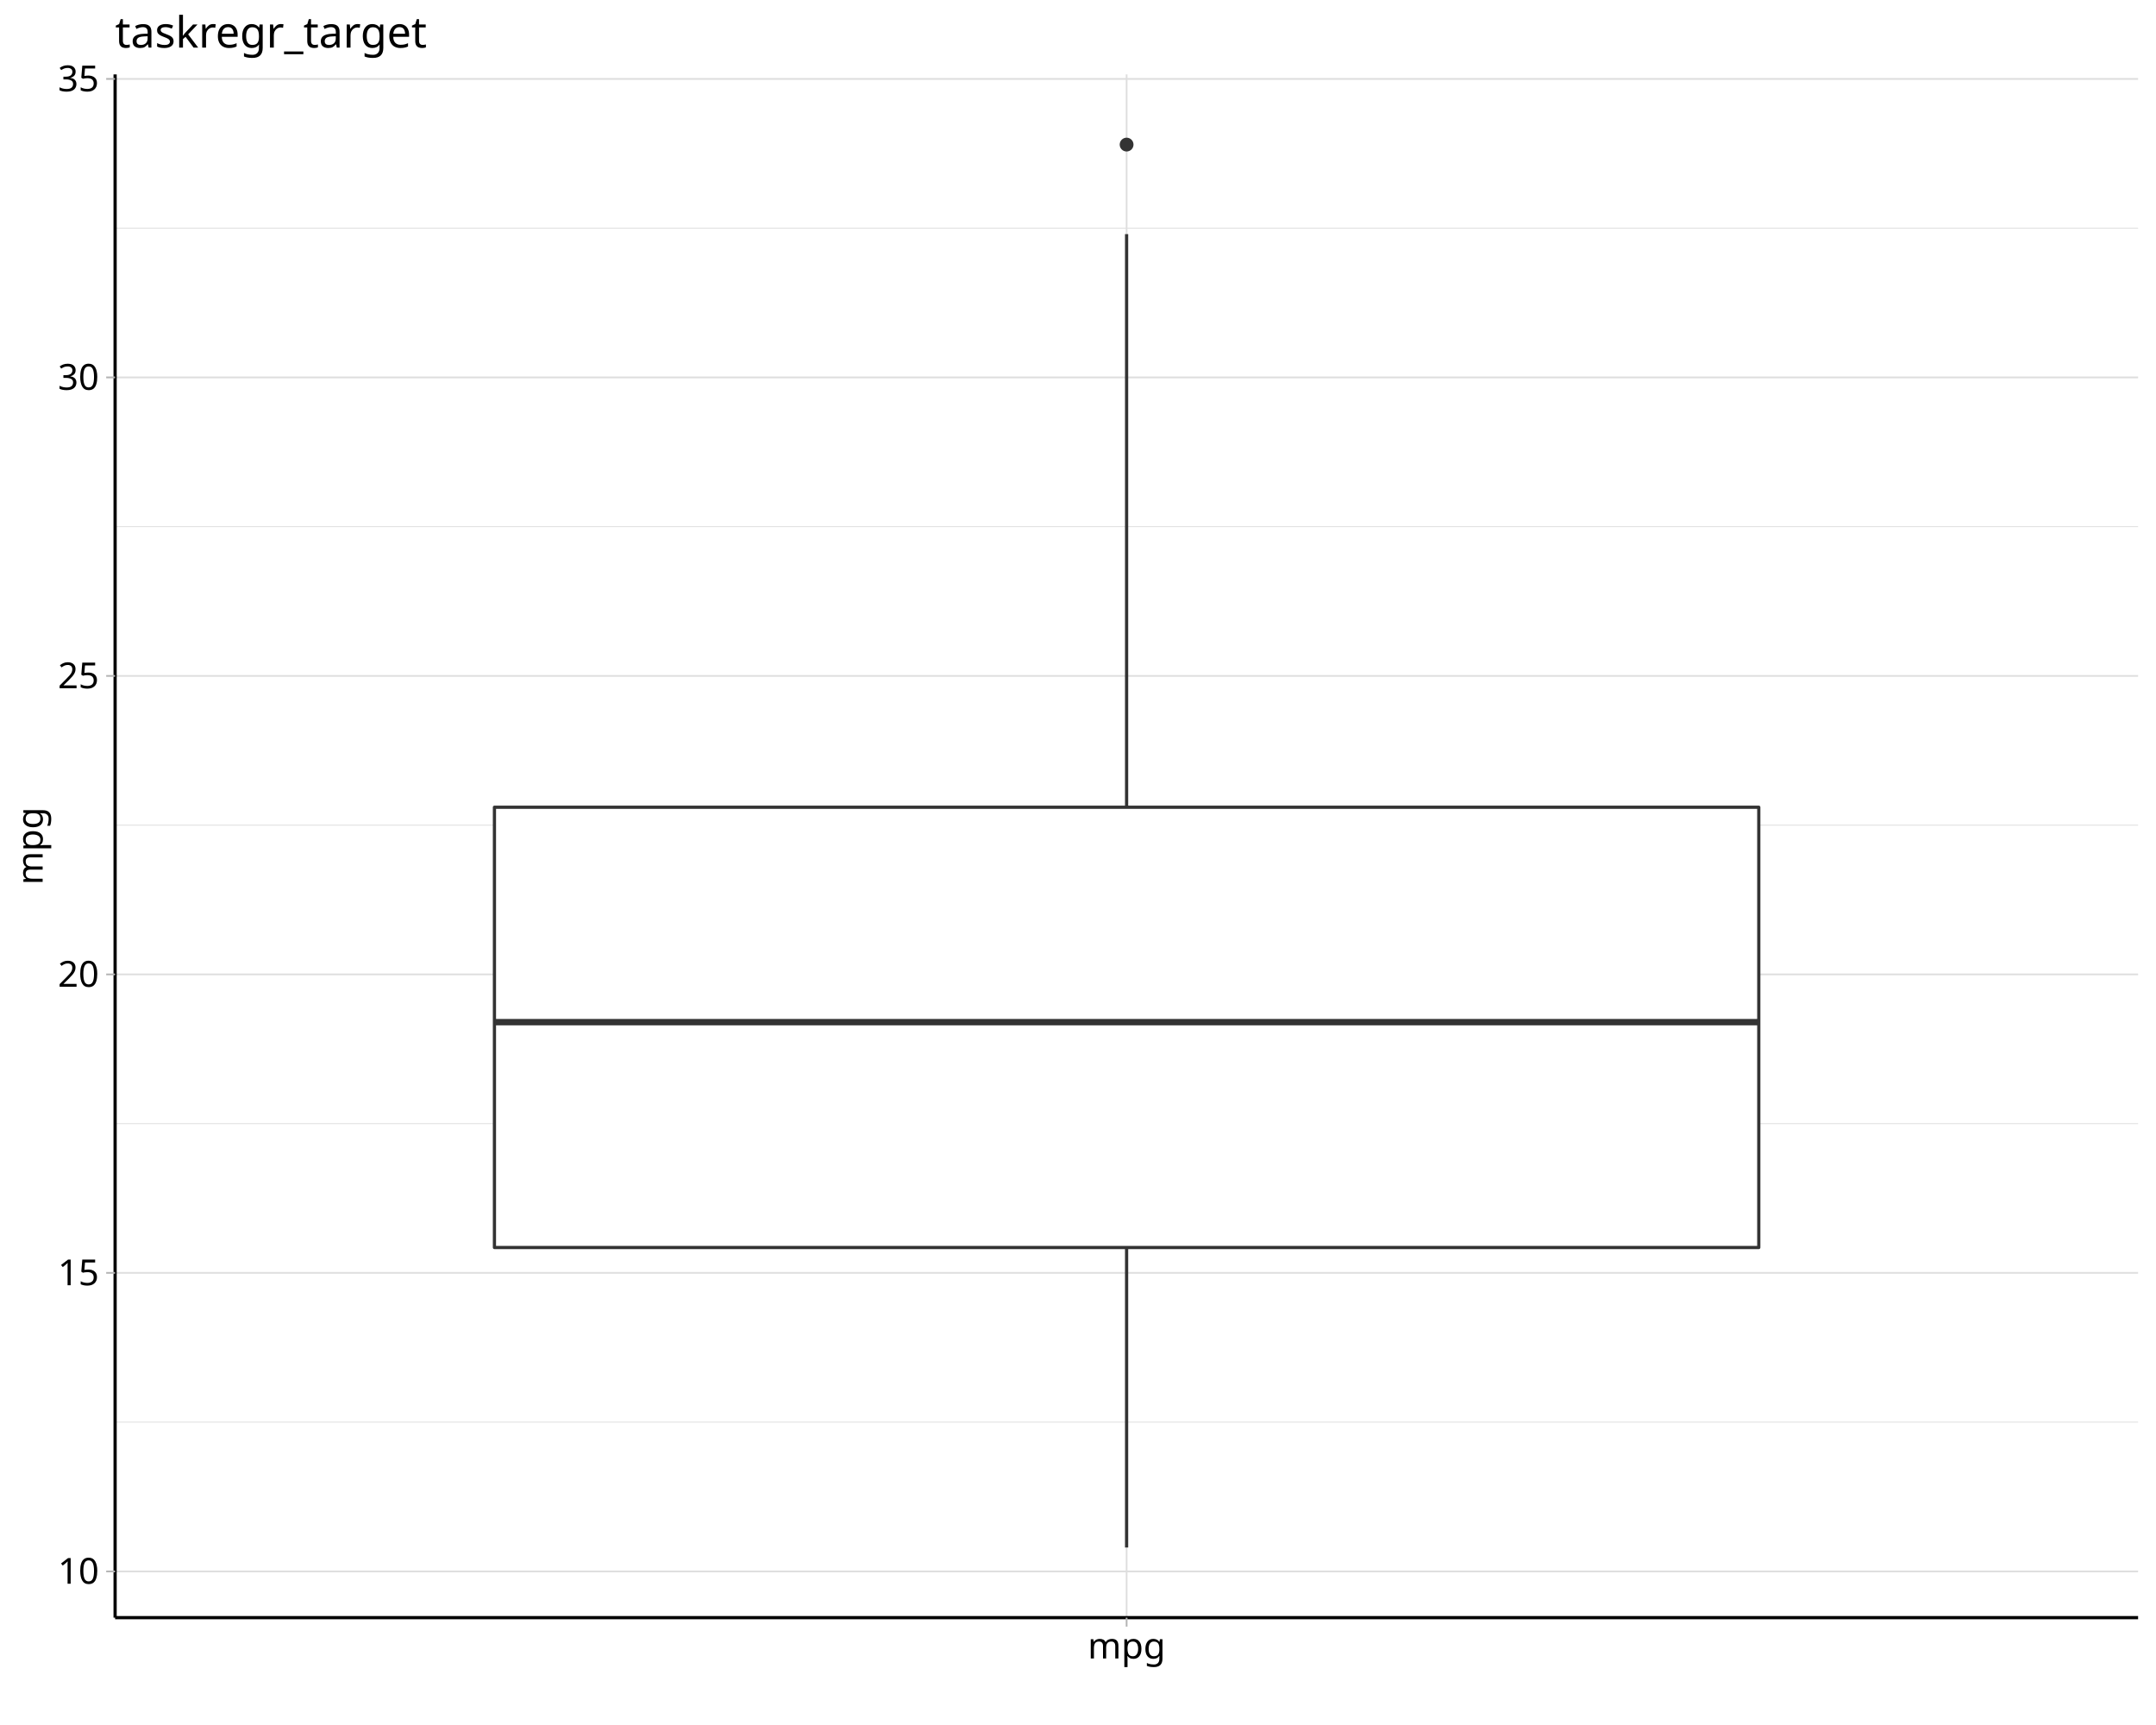
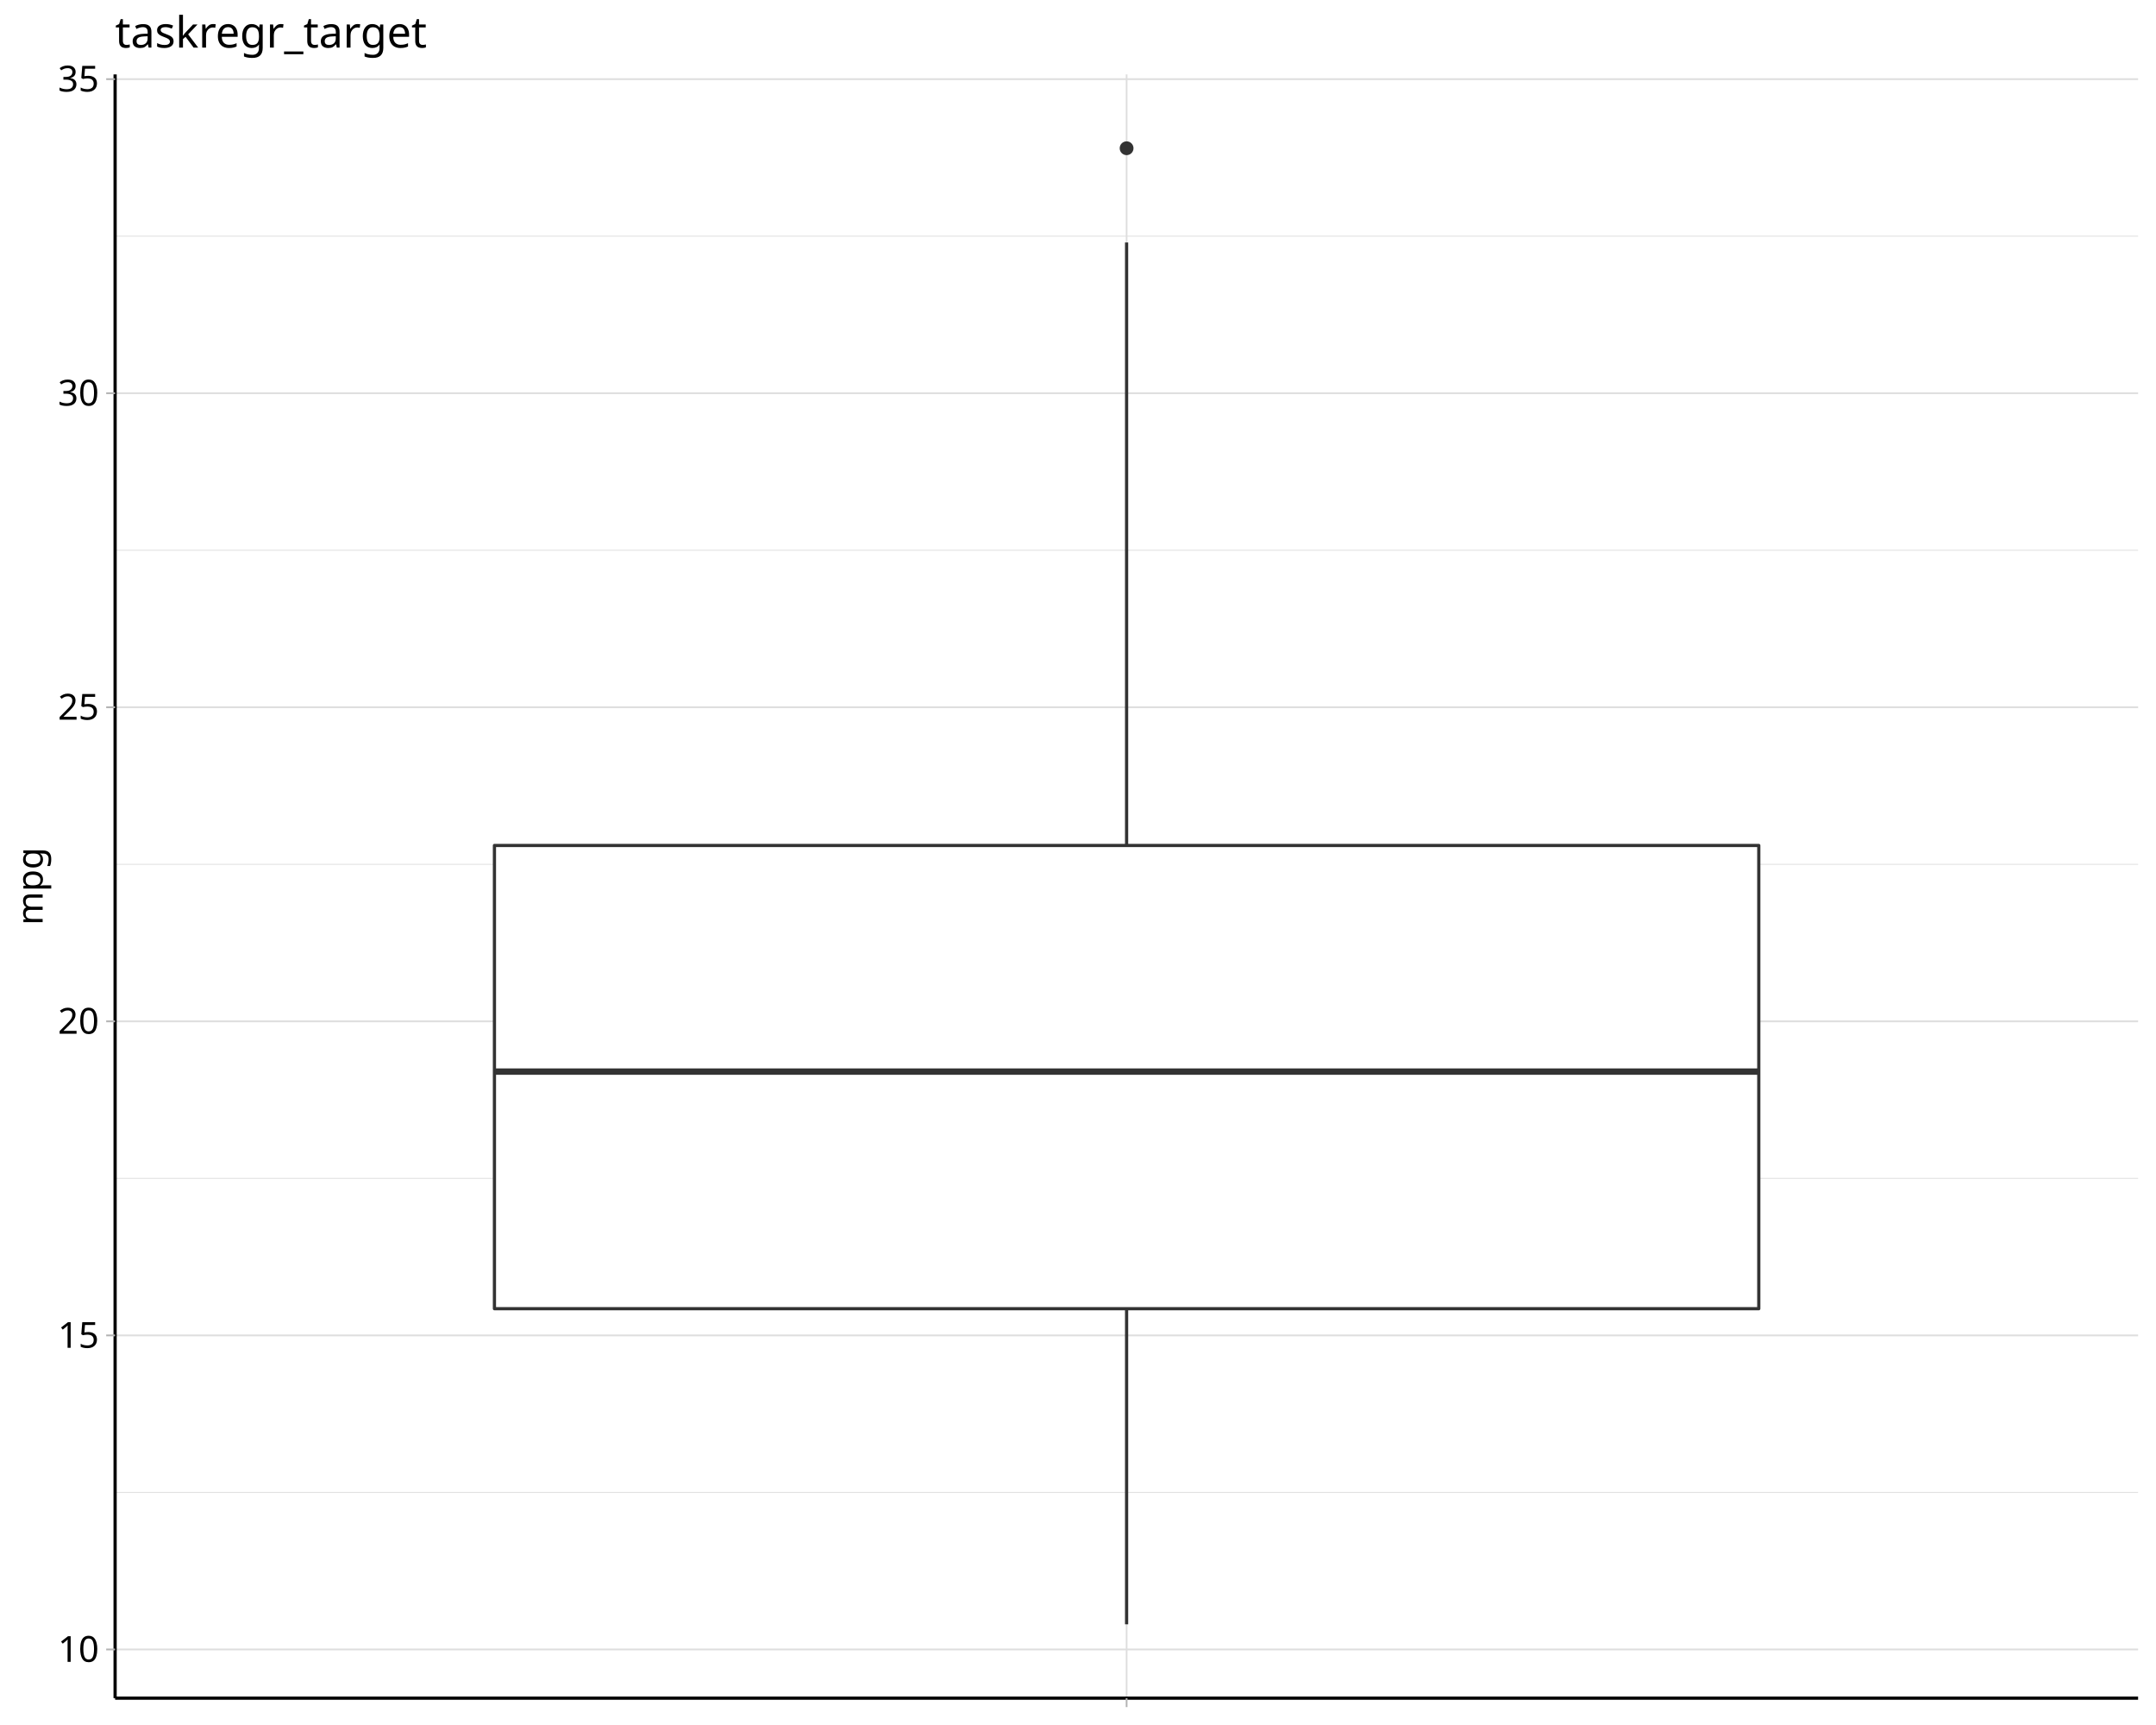
<svg xmlns="http://www.w3.org/2000/svg" class="svglite" data-engine-version="2.0" width="720.00pt" height="576.00pt" viewBox="0 0 720.00 576.00">
  <defs>
    <style type="text/css">
    .svglite line, .svglite polyline, .svglite polygon, .svglite path, .svglite rect, .svglite circle {
      fill: none;
      stroke: #000000;
      stroke-linecap: round;
      stroke-linejoin: round;
      stroke-miterlimit: 10.00;
    }
  </style>
  </defs>
  <rect width="100%" height="100%" style="stroke: none; fill: #FFFFFF;" />
  <defs>
    <clipPath id="cpMC4wMHw3MjAuMDB8MC4wMHw1NzYuMDA=">
      <rect x="0.00" y="0.00" width="720.00" height="576.00" />
    </clipPath>
  </defs>
  <g clip-path="url(#cpMC4wMHw3MjAuMDB8MC4wMHw1NzYuMDA=)">
    <rect x="0.00" y="0.00" width="720.00" height="576.00" style="stroke-width: 1.16; stroke: #FFFFFF; fill: #FFFFFF;" />
  </g>
  <defs>
-     <clipPath id="cpMzguNDR8NzE0LjAyfDI0Ljg1fDU0MC4xNQ==">
-       <rect x="38.44" y="24.85" width="675.58" height="515.30" />
+     <clipPath id="cpMzguNDR8NzE0LjAyfDI0Ljg1fDU2Ny4wMw==">
+       <rect x="38.44" y="24.85" width="675.58" height="542.18" />
    </clipPath>
  </defs>
-   <g clip-path="url(#cpMzguNDR8NzE0LjAyfDI0Ljg1fDU0MC4xNQ==)">
-     <rect x="38.44" y="24.85" width="675.58" height="515.30" style="stroke-width: 1.16; stroke: none; fill: #FFFFFF;" />
-     <polyline points="38.44,474.87 714.02,474.87 " style="stroke-width: 0.29; stroke: #DEDEDE; stroke-linecap: butt;" />
-     <polyline points="38.44,375.20 714.02,375.20 " style="stroke-width: 0.29; stroke: #DEDEDE; stroke-linecap: butt;" />
-     <polyline points="38.44,275.53 714.02,275.53 " style="stroke-width: 0.29; stroke: #DEDEDE; stroke-linecap: butt;" />
-     <polyline points="38.44,175.86 714.02,175.86 " style="stroke-width: 0.29; stroke: #DEDEDE; stroke-linecap: butt;" />
-     <polyline points="38.44,76.19 714.02,76.19 " style="stroke-width: 0.29; stroke: #DEDEDE; stroke-linecap: butt;" />
-     <polyline points="38.44,524.71 714.02,524.71 " style="stroke-width: 0.58; stroke: #DEDEDE; stroke-linecap: butt;" />
-     <polyline points="38.44,425.03 714.02,425.03 " style="stroke-width: 0.58; stroke: #DEDEDE; stroke-linecap: butt;" />
-     <polyline points="38.44,325.36 714.02,325.36 " style="stroke-width: 0.58; stroke: #DEDEDE; stroke-linecap: butt;" />
-     <polyline points="38.44,225.69 714.02,225.69 " style="stroke-width: 0.58; stroke: #DEDEDE; stroke-linecap: butt;" />
-     <polyline points="38.44,126.02 714.02,126.02 " style="stroke-width: 0.58; stroke: #DEDEDE; stroke-linecap: butt;" />
-     <polyline points="38.44,26.35 714.02,26.35 " style="stroke-width: 0.58; stroke: #DEDEDE; stroke-linecap: butt;" />
-     <polyline points="376.23,540.15 376.23,24.85 " style="stroke-width: 0.58; stroke: #DEDEDE; stroke-linecap: butt;" />
-     <circle cx="376.23" cy="48.28" r="1.95" style="stroke-width: 0.71; stroke: #333333; fill: #333333;" />
-     <line x1="376.23" y1="269.55" x2="376.23" y2="78.18" style="stroke-width: 1.07; stroke: #333333; stroke-linecap: butt;" />
-     <line x1="376.23" y1="416.56" x2="376.23" y2="516.73" style="stroke-width: 1.07; stroke: #333333; stroke-linecap: butt;" />
-     <polygon points="165.12,269.55 165.12,416.56 587.35,416.56 587.35,269.55 165.12,269.55 " style="stroke-width: 1.07; stroke: #333333; fill: #FFFFFF;" />
-     <line x1="165.12" y1="341.31" x2="587.35" y2="341.31" style="stroke-width: 2.13; stroke: #333333; stroke-linecap: butt;" />
+   <g clip-path="url(#cpMzguNDR8NzE0LjAyfDI0Ljg1fDU2Ny4wMw==)">
+     <rect x="38.44" y="24.85" width="675.58" height="542.18" style="stroke-width: 1.16; stroke: none; fill: #FFFFFF;" />
+     <polyline points="38.44,498.34 714.02,498.34 " style="stroke-width: 0.29; stroke: #DEDEDE; stroke-linecap: butt;" />
+     <polyline points="38.44,393.47 714.02,393.47 " style="stroke-width: 0.29; stroke: #DEDEDE; stroke-linecap: butt;" />
+     <polyline points="38.44,288.60 714.02,288.60 " style="stroke-width: 0.29; stroke: #DEDEDE; stroke-linecap: butt;" />
+     <polyline points="38.44,183.73 714.02,183.73 " style="stroke-width: 0.29; stroke: #DEDEDE; stroke-linecap: butt;" />
+     <polyline points="38.44,78.86 714.02,78.86 " style="stroke-width: 0.29; stroke: #DEDEDE; stroke-linecap: butt;" />
+     <polyline points="38.44,550.78 714.02,550.78 " style="stroke-width: 0.58; stroke: #DEDEDE; stroke-linecap: butt;" />
+     <polyline points="38.44,445.91 714.02,445.91 " style="stroke-width: 0.58; stroke: #DEDEDE; stroke-linecap: butt;" />
+     <polyline points="38.44,341.04 714.02,341.04 " style="stroke-width: 0.58; stroke: #DEDEDE; stroke-linecap: butt;" />
+     <polyline points="38.44,236.17 714.02,236.17 " style="stroke-width: 0.58; stroke: #DEDEDE; stroke-linecap: butt;" />
+     <polyline points="38.44,131.30 714.02,131.30 " style="stroke-width: 0.58; stroke: #DEDEDE; stroke-linecap: butt;" />
+     <polyline points="38.44,26.43 714.02,26.43 " style="stroke-width: 0.58; stroke: #DEDEDE; stroke-linecap: butt;" />
+     <polyline points="376.23,567.03 376.23,24.85 " style="stroke-width: 0.58; stroke: #DEDEDE; stroke-linecap: butt;" />
+     <circle cx="376.23" cy="49.50" r="1.95" style="stroke-width: 0.71; stroke: #333333; fill: #333333;" />
+     <line x1="376.23" y1="282.31" x2="376.23" y2="80.96" style="stroke-width: 1.07; stroke: #333333; stroke-linecap: butt;" />
+     <line x1="376.23" y1="436.99" x2="376.23" y2="542.39" style="stroke-width: 1.07; stroke: #333333; stroke-linecap: butt;" />
+     <polygon points="165.12,282.31 165.12,436.99 587.35,436.99 587.35,282.31 165.12,282.31 " style="stroke-width: 1.07; stroke: #333333; fill: #FFFFFF;" />
+     <line x1="165.12" y1="357.82" x2="587.35" y2="357.82" style="stroke-width: 2.13; stroke: #333333; stroke-linecap: butt;" />
  </g>
  <g clip-path="url(#cpMC4wMHw3MjAuMDB8MC4wMHw1NzYuMDA=)">
-     <polyline points="38.44,540.15 38.44,24.85 " style="stroke-width: 1.07; stroke-linecap: butt;" />
-     <text x="33.06" y="528.83" text-anchor="end" style="font-size: 12.00px; font-family: sans;" textLength="13.35px" lengthAdjust="spacingAndGlyphs">10</text>
-     <text x="33.06" y="429.16" text-anchor="end" style="font-size: 12.00px; font-family: sans;" textLength="13.35px" lengthAdjust="spacingAndGlyphs">15</text>
-     <text x="33.06" y="329.49" text-anchor="end" style="font-size: 12.00px; font-family: sans;" textLength="13.35px" lengthAdjust="spacingAndGlyphs">20</text>
-     <text x="33.06" y="229.82" text-anchor="end" style="font-size: 12.00px; font-family: sans;" textLength="13.35px" lengthAdjust="spacingAndGlyphs">25</text>
-     <text x="33.06" y="130.15" text-anchor="end" style="font-size: 12.00px; font-family: sans;" textLength="13.35px" lengthAdjust="spacingAndGlyphs">30</text>
-     <text x="33.06" y="30.48" text-anchor="end" style="font-size: 12.00px; font-family: sans;" textLength="13.35px" lengthAdjust="spacingAndGlyphs">35</text>
-     <polyline points="35.46,524.71 38.44,524.71 " style="stroke-width: 0.58; stroke: #B3B3B3; stroke-linecap: butt;" />
-     <polyline points="35.46,425.03 38.44,425.03 " style="stroke-width: 0.58; stroke: #B3B3B3; stroke-linecap: butt;" />
-     <polyline points="35.46,325.36 38.44,325.36 " style="stroke-width: 0.58; stroke: #B3B3B3; stroke-linecap: butt;" />
-     <polyline points="35.46,225.69 38.44,225.69 " style="stroke-width: 0.58; stroke: #B3B3B3; stroke-linecap: butt;" />
-     <polyline points="35.46,126.02 38.44,126.02 " style="stroke-width: 0.58; stroke: #B3B3B3; stroke-linecap: butt;" />
-     <polyline points="35.46,26.35 38.44,26.35 " style="stroke-width: 0.58; stroke: #B3B3B3; stroke-linecap: butt;" />
-     <polyline points="38.44,540.15 714.02,540.15 " style="stroke-width: 1.07; stroke-linecap: butt;" />
-     <polyline points="376.23,543.14 376.23,540.15 " style="stroke-width: 0.58; stroke: #B3B3B3; stroke-linecap: butt;" />
-     <text x="376.23" y="553.79" text-anchor="middle" style="font-size: 12.00px; font-family: sans;" textLength="23.35px" lengthAdjust="spacingAndGlyphs">mpg</text>
-     <text transform="translate(14.24,282.50) rotate(-90)" text-anchor="middle" style="font-size: 12.00px; font-family: sans;" textLength="23.35px" lengthAdjust="spacingAndGlyphs">mpg</text>
+     <polyline points="38.44,567.03 38.44,24.85 " style="stroke-width: 1.07; stroke-linecap: butt;" />
+     <text x="33.06" y="554.91" text-anchor="end" style="font-size: 12.00px; font-family: sans;" textLength="13.35px" lengthAdjust="spacingAndGlyphs">10</text>
+     <text x="33.06" y="450.04" text-anchor="end" style="font-size: 12.00px; font-family: sans;" textLength="13.35px" lengthAdjust="spacingAndGlyphs">15</text>
+     <text x="33.06" y="345.17" text-anchor="end" style="font-size: 12.00px; font-family: sans;" textLength="13.35px" lengthAdjust="spacingAndGlyphs">20</text>
+     <text x="33.06" y="240.30" text-anchor="end" style="font-size: 12.00px; font-family: sans;" textLength="13.35px" lengthAdjust="spacingAndGlyphs">25</text>
+     <text x="33.06" y="135.43" text-anchor="end" style="font-size: 12.00px; font-family: sans;" textLength="13.35px" lengthAdjust="spacingAndGlyphs">30</text>
+     <text x="33.06" y="30.56" text-anchor="end" style="font-size: 12.00px; font-family: sans;" textLength="13.35px" lengthAdjust="spacingAndGlyphs">35</text>
+     <polyline points="35.46,550.78 38.44,550.78 " style="stroke-width: 0.58; stroke: #B3B3B3; stroke-linecap: butt;" />
+     <polyline points="35.46,445.91 38.44,445.91 " style="stroke-width: 0.58; stroke: #B3B3B3; stroke-linecap: butt;" />
+     <polyline points="35.46,341.04 38.44,341.04 " style="stroke-width: 0.58; stroke: #B3B3B3; stroke-linecap: butt;" />
+     <polyline points="35.46,236.17 38.44,236.17 " style="stroke-width: 0.58; stroke: #B3B3B3; stroke-linecap: butt;" />
+     <polyline points="35.46,131.30 38.44,131.30 " style="stroke-width: 0.58; stroke: #B3B3B3; stroke-linecap: butt;" />
+     <polyline points="35.46,26.43 38.44,26.43 " style="stroke-width: 0.58; stroke: #B3B3B3; stroke-linecap: butt;" />
+     <polyline points="38.44,567.03 714.02,567.03 " style="stroke-width: 1.07; stroke-linecap: butt;" />
+     <polyline points="376.23,570.02 376.23,567.03 " style="stroke-width: 0.58; stroke: #B3B3B3; stroke-linecap: butt;" />
+     <text transform="translate(14.24,295.94) rotate(-90)" text-anchor="middle" style="font-size: 12.00px; font-family: sans;" textLength="23.35px" lengthAdjust="spacingAndGlyphs">mpg</text>
    <text x="38.44" y="15.89" style="font-size: 14.40px; font-family: sans;" textLength="96.86px" lengthAdjust="spacingAndGlyphs">taskregr_target</text>
  </g>
</svg>
